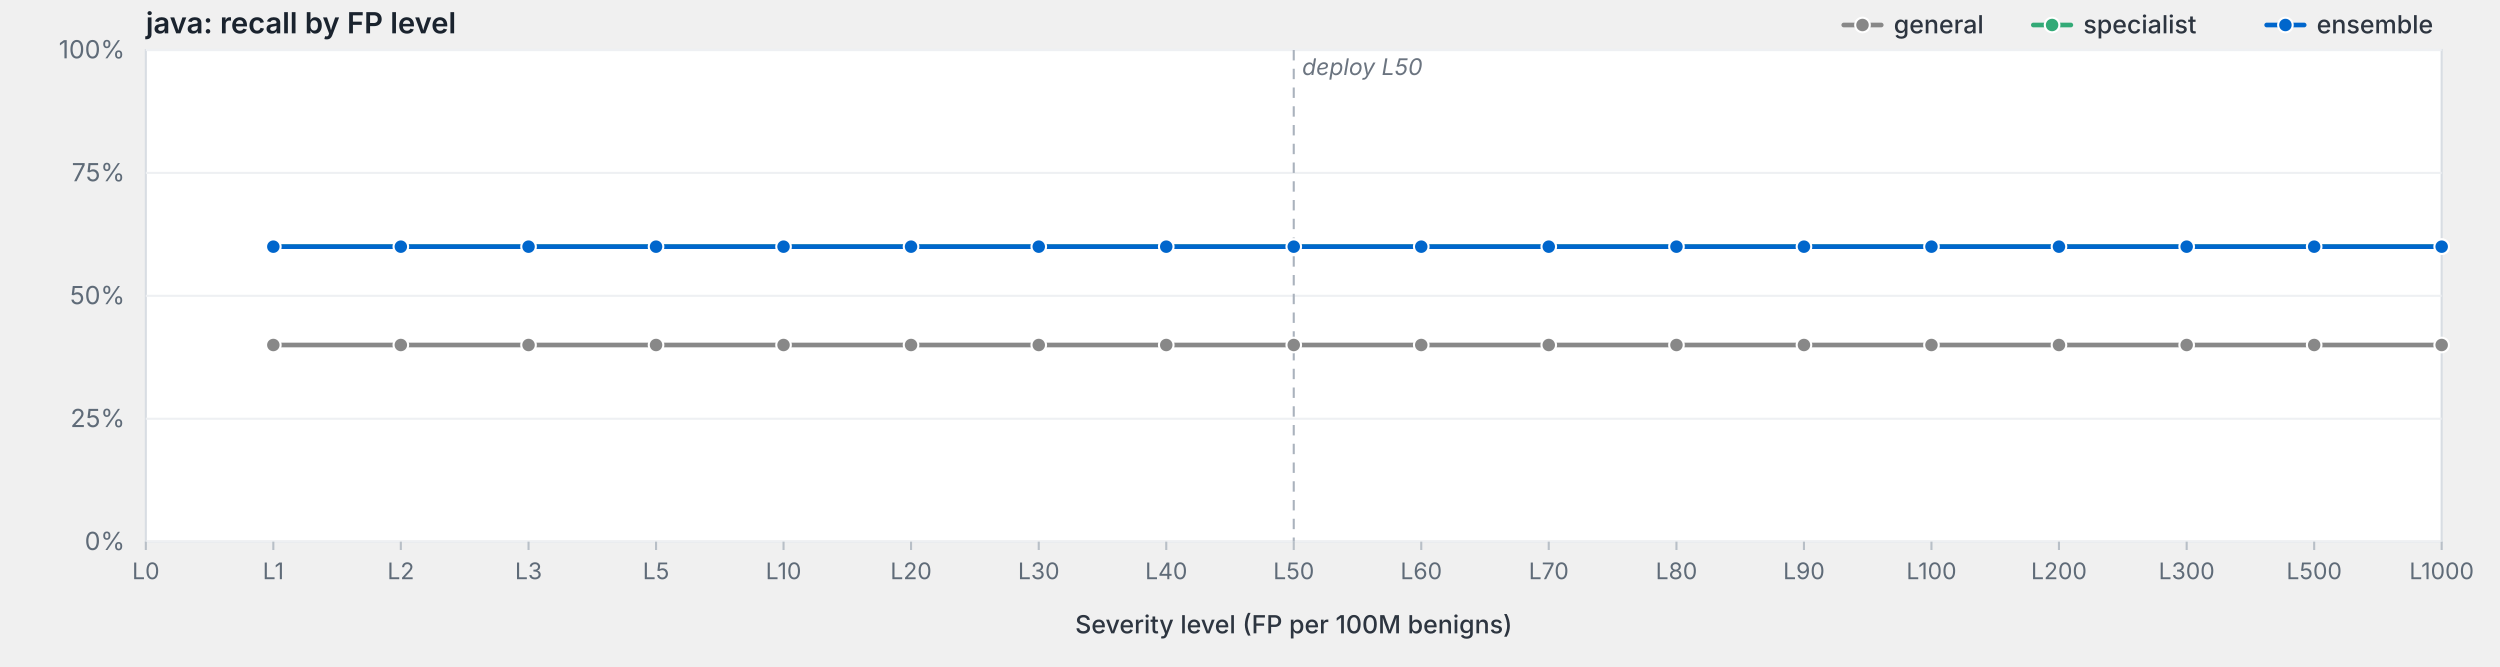
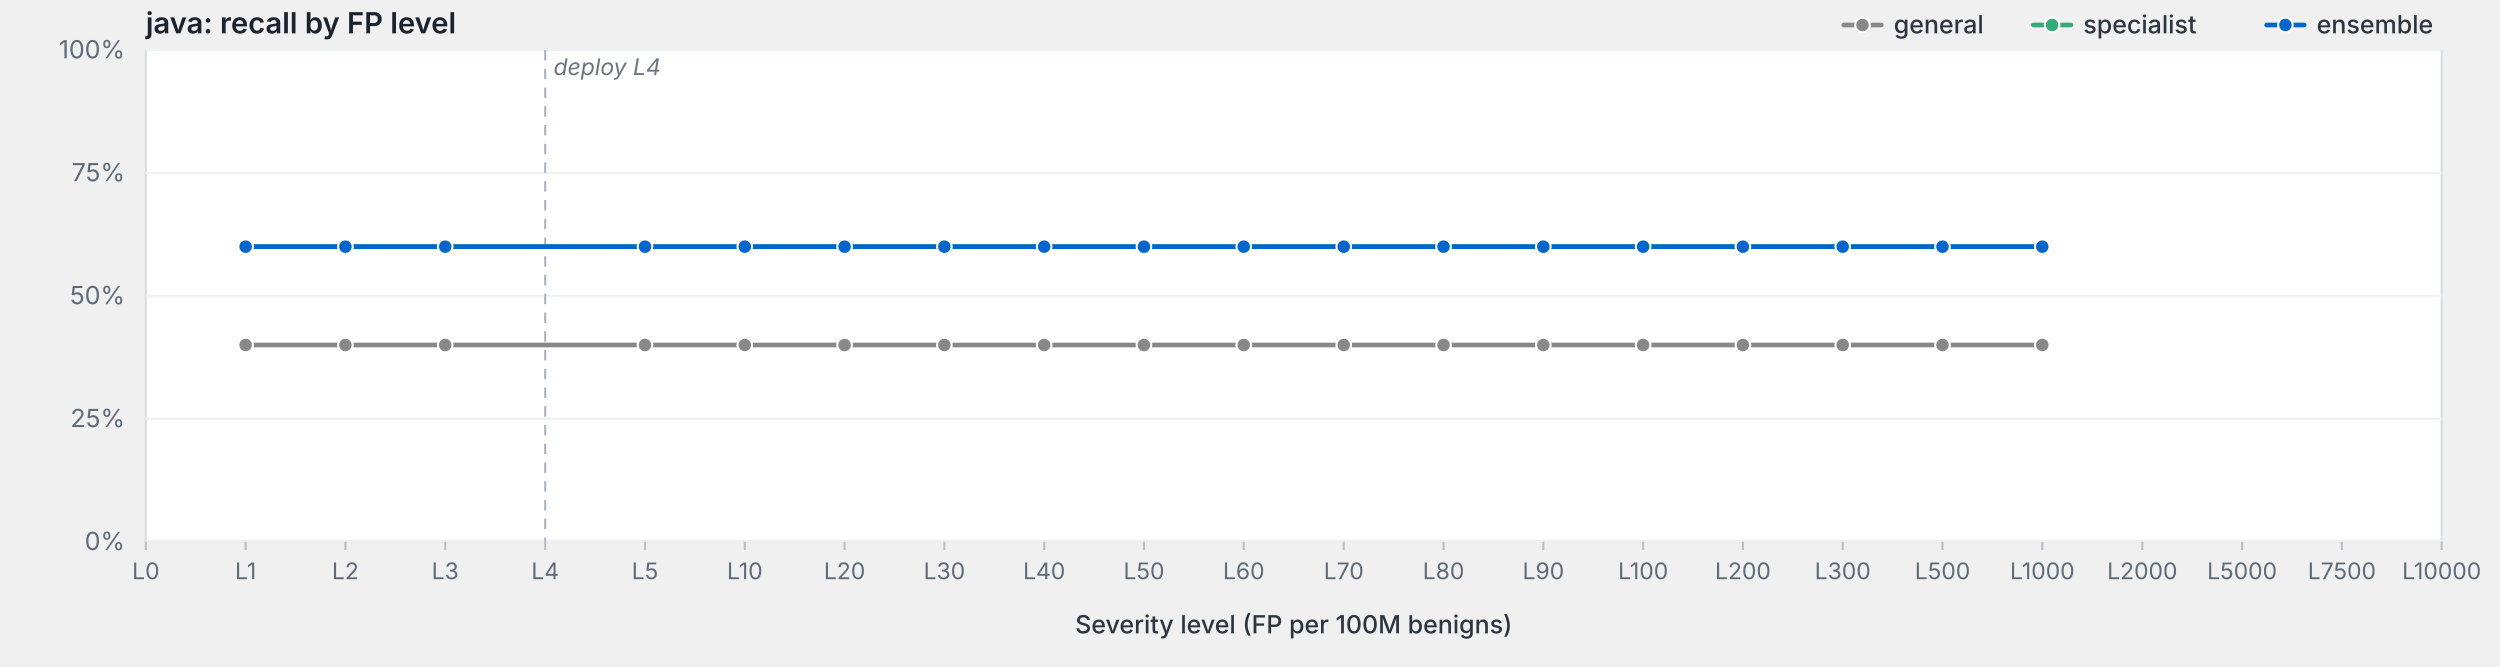
<svg xmlns="http://www.w3.org/2000/svg" viewBox="0 0 1200 320" width="1200" height="320" preserveAspectRatio="xMidYMid meet" role="img" aria-label="java: recall by FP level">
  <style>svg { background: #fdfdfd; }.frame { fill: #fff; stroke: #d8dde3; stroke-width: 1; }.grid { stroke: #eef0f3; stroke-width: 1; }.tick { stroke: #b8bfc7; stroke-width: 1; }.axis-label { fill: #5f6b78; font-family: -apple-system, BlinkMacSystemFont, "Segoe UI", system-ui, sans-serif; font-size: 12px; }.x-label { fill: #5f6b78; font-family: -apple-system, BlinkMacSystemFont, "Segoe UI", system-ui, sans-serif; font-size: 11px; }.axis-title { fill: #2d3540; font-family: -apple-system, BlinkMacSystemFont, "Segoe UI", system-ui, sans-serif; font-size: 12px; font-weight: 500; }.title { fill: #1a232e; font-family: -apple-system, BlinkMacSystemFont, "Segoe UI", system-ui, sans-serif; font-size: 14px; font-weight: 600; }.deploy-marker { stroke: #aab2bd; stroke-width: 1; stroke-dasharray: 5,4; }.deploy-label { fill: #6b7480; font-family: -apple-system, BlinkMacSystemFont, "Segoe UI", system-ui, sans-serif; font-size: 11px; font-style: italic; }.curve { fill: none; stroke-width: 2.25; stroke-linejoin: round; stroke-linecap: round; }.marker { stroke: #fff; stroke-width: 1; }.legend-text { fill: #2d3540; font-family: -apple-system, BlinkMacSystemFont, "Segoe UI", system-ui, sans-serif; font-size: 12px; font-weight: 500; }</style>
  <text class="title" x="70" y="16">java: recall by FP level</text>
  <rect class="frame" x="70" y="24" width="1102" height="236" />
  <line class="grid" x1="70" y1="260.0" x2="1172" y2="260.0" />
  <text class="axis-label" x="60" y="264.0" text-anchor="end">0%</text>
  <line class="grid" x1="70" y1="201.0" x2="1172" y2="201.0" />
  <text class="axis-label" x="60" y="205.0" text-anchor="end">25%</text>
  <line class="grid" x1="70" y1="142.0" x2="1172" y2="142.0" />
  <text class="axis-label" x="60" y="146.0" text-anchor="end">50%</text>
  <line class="grid" x1="70" y1="83.0" x2="1172" y2="83.0" />
  <text class="axis-label" x="60" y="87.0" text-anchor="end">75%</text>
  <line class="grid" x1="70" y1="24.0" x2="1172" y2="24.0" />
  <text class="axis-label" x="60" y="28.0" text-anchor="end">100%</text>
-   <line class="deploy-marker" x1="621.0" y1="24" x2="621.0" y2="260" />
-   <text class="deploy-label" x="625.0" y="36" text-anchor="start">deploy L50</text>
+   <line class="deploy-marker" x1="261.7" y1="24" x2="261.7" y2="260" />
+   <text class="deploy-label" x="265.7" y="36" text-anchor="start">deploy L4</text>
  <line class="tick" x1="70.0" y1="260" x2="70.0" y2="264" />
  <text class="x-label" x="70.0" y="278" text-anchor="middle">L0</text>
-   <line class="tick" x1="131.2" y1="260" x2="131.2" y2="264" />
-   <text class="x-label" x="131.2" y="278" text-anchor="middle">L1</text>
-   <line class="tick" x1="192.4" y1="260" x2="192.4" y2="264" />
-   <text class="x-label" x="192.4" y="278" text-anchor="middle">L2</text>
-   <line class="tick" x1="253.7" y1="260" x2="253.7" y2="264" />
-   <text class="x-label" x="253.7" y="278" text-anchor="middle">L3</text>
-   <line class="tick" x1="314.9" y1="260" x2="314.9" y2="264" />
-   <text class="x-label" x="314.9" y="278" text-anchor="middle">L5</text>
-   <line class="tick" x1="376.1" y1="260" x2="376.1" y2="264" />
-   <text class="x-label" x="376.1" y="278" text-anchor="middle">L10</text>
-   <line class="tick" x1="437.3" y1="260" x2="437.3" y2="264" />
-   <text class="x-label" x="437.3" y="278" text-anchor="middle">L20</text>
-   <line class="tick" x1="498.6" y1="260" x2="498.6" y2="264" />
-   <text class="x-label" x="498.6" y="278" text-anchor="middle">L30</text>
-   <line class="tick" x1="559.8" y1="260" x2="559.8" y2="264" />
-   <text class="x-label" x="559.8" y="278" text-anchor="middle">L40</text>
-   <line class="tick" x1="621.0" y1="260" x2="621.0" y2="264" />
-   <text class="x-label" x="621.0" y="278" text-anchor="middle">L50</text>
-   <line class="tick" x1="682.2" y1="260" x2="682.2" y2="264" />
-   <text class="x-label" x="682.2" y="278" text-anchor="middle">L60</text>
-   <line class="tick" x1="743.4" y1="260" x2="743.4" y2="264" />
-   <text class="x-label" x="743.4" y="278" text-anchor="middle">L70</text>
-   <line class="tick" x1="804.7" y1="260" x2="804.7" y2="264" />
-   <text class="x-label" x="804.7" y="278" text-anchor="middle">L80</text>
-   <line class="tick" x1="865.9" y1="260" x2="865.9" y2="264" />
-   <text class="x-label" x="865.9" y="278" text-anchor="middle">L90</text>
-   <line class="tick" x1="927.1" y1="260" x2="927.1" y2="264" />
-   <text class="x-label" x="927.1" y="278" text-anchor="middle">L100</text>
-   <line class="tick" x1="988.3" y1="260" x2="988.3" y2="264" />
-   <text class="x-label" x="988.3" y="278" text-anchor="middle">L200</text>
-   <line class="tick" x1="1049.6" y1="260" x2="1049.6" y2="264" />
-   <text class="x-label" x="1049.6" y="278" text-anchor="middle">L300</text>
-   <line class="tick" x1="1110.8" y1="260" x2="1110.8" y2="264" />
-   <text class="x-label" x="1110.8" y="278" text-anchor="middle">L500</text>
+   <line class="tick" x1="117.9" y1="260" x2="117.9" y2="264" />
+   <text class="x-label" x="117.9" y="278" text-anchor="middle">L1</text>
+   <line class="tick" x1="165.8" y1="260" x2="165.8" y2="264" />
+   <text class="x-label" x="165.8" y="278" text-anchor="middle">L2</text>
+   <line class="tick" x1="213.7" y1="260" x2="213.7" y2="264" />
+   <text class="x-label" x="213.7" y="278" text-anchor="middle">L3</text>
+   <line class="tick" x1="261.7" y1="260" x2="261.7" y2="264" />
+   <text class="x-label" x="261.7" y="278" text-anchor="middle">L4</text>
+   <line class="tick" x1="309.6" y1="260" x2="309.6" y2="264" />
+   <text class="x-label" x="309.6" y="278" text-anchor="middle">L5</text>
+   <line class="tick" x1="357.5" y1="260" x2="357.5" y2="264" />
+   <text class="x-label" x="357.5" y="278" text-anchor="middle">L10</text>
+   <line class="tick" x1="405.4" y1="260" x2="405.4" y2="264" />
+   <text class="x-label" x="405.4" y="278" text-anchor="middle">L20</text>
+   <line class="tick" x1="453.3" y1="260" x2="453.3" y2="264" />
+   <text class="x-label" x="453.3" y="278" text-anchor="middle">L30</text>
+   <line class="tick" x1="501.2" y1="260" x2="501.2" y2="264" />
+   <text class="x-label" x="501.2" y="278" text-anchor="middle">L40</text>
+   <line class="tick" x1="549.1" y1="260" x2="549.1" y2="264" />
+   <text class="x-label" x="549.1" y="278" text-anchor="middle">L50</text>
+   <line class="tick" x1="597.0" y1="260" x2="597.0" y2="264" />
+   <text class="x-label" x="597.0" y="278" text-anchor="middle">L60</text>
+   <line class="tick" x1="645.0" y1="260" x2="645.0" y2="264" />
+   <text class="x-label" x="645.0" y="278" text-anchor="middle">L70</text>
+   <line class="tick" x1="692.9" y1="260" x2="692.9" y2="264" />
+   <text class="x-label" x="692.9" y="278" text-anchor="middle">L80</text>
+   <line class="tick" x1="740.8" y1="260" x2="740.8" y2="264" />
+   <text class="x-label" x="740.8" y="278" text-anchor="middle">L90</text>
+   <line class="tick" x1="788.7" y1="260" x2="788.7" y2="264" />
+   <text class="x-label" x="788.7" y="278" text-anchor="middle">L100</text>
+   <line class="tick" x1="836.6" y1="260" x2="836.6" y2="264" />
+   <text class="x-label" x="836.6" y="278" text-anchor="middle">L200</text>
+   <line class="tick" x1="884.5" y1="260" x2="884.5" y2="264" />
+   <text class="x-label" x="884.5" y="278" text-anchor="middle">L300</text>
+   <line class="tick" x1="932.4" y1="260" x2="932.4" y2="264" />
+   <text class="x-label" x="932.4" y="278" text-anchor="middle">L500</text>
+   <line class="tick" x1="980.3" y1="260" x2="980.3" y2="264" />
+   <text class="x-label" x="980.3" y="278" text-anchor="middle">L1000</text>
+   <line class="tick" x1="1028.3" y1="260" x2="1028.3" y2="264" />
+   <text class="x-label" x="1028.3" y="278" text-anchor="middle">L2000</text>
+   <line class="tick" x1="1076.2" y1="260" x2="1076.2" y2="264" />
+   <text class="x-label" x="1076.2" y="278" text-anchor="middle">L5000</text>
+   <line class="tick" x1="1124.1" y1="260" x2="1124.1" y2="264" />
+   <text class="x-label" x="1124.1" y="278" text-anchor="middle">L7500</text>
  <line class="tick" x1="1172.0" y1="260" x2="1172.0" y2="264" />
-   <text class="x-label" x="1172.0" y="278" text-anchor="middle">L1000</text>
+   <text class="x-label" x="1172.0" y="278" text-anchor="middle">L10000</text>
  <text class="axis-title" x="621.0" y="304" text-anchor="middle">Severity level (FP per 100M benigns)</text>
-   <path class="curve" d="M131.2,165.6 L192.4,165.6 L253.7,165.6 L314.9,165.6 L376.1,165.6 L437.3,165.6 L498.6,165.6 L559.8,165.6 L621.0,165.6 L682.2,165.6 L743.4,165.6 L804.7,165.6 L865.9,165.6 L927.1,165.6 L988.3,165.6 L1049.6,165.6 L1110.8,165.6 L1172.0,165.6" stroke="#888" />
-   <circle class="marker" cx="131.2" cy="165.6" r="3.5" fill="#888" />
-   <circle class="marker" cx="192.4" cy="165.6" r="3.5" fill="#888" />
-   <circle class="marker" cx="253.7" cy="165.6" r="3.5" fill="#888" />
-   <circle class="marker" cx="314.9" cy="165.6" r="3.5" fill="#888" />
-   <circle class="marker" cx="376.1" cy="165.6" r="3.5" fill="#888" />
-   <circle class="marker" cx="437.3" cy="165.6" r="3.5" fill="#888" />
-   <circle class="marker" cx="498.6" cy="165.6" r="3.5" fill="#888" />
-   <circle class="marker" cx="559.8" cy="165.6" r="3.5" fill="#888" />
-   <circle class="marker" cx="621.0" cy="165.6" r="3.5" fill="#888" />
-   <circle class="marker" cx="682.2" cy="165.6" r="3.5" fill="#888" />
-   <circle class="marker" cx="743.4" cy="165.6" r="3.5" fill="#888" />
-   <circle class="marker" cx="804.7" cy="165.6" r="3.5" fill="#888" />
-   <circle class="marker" cx="865.9" cy="165.6" r="3.5" fill="#888" />
-   <circle class="marker" cx="927.1" cy="165.6" r="3.5" fill="#888" />
-   <circle class="marker" cx="988.3" cy="165.6" r="3.5" fill="#888" />
-   <circle class="marker" cx="1049.6" cy="165.6" r="3.5" fill="#888" />
-   <circle class="marker" cx="1110.8" cy="165.6" r="3.5" fill="#888" />
-   <circle class="marker" cx="1172.0" cy="165.6" r="3.5" fill="#888" />
-   <path class="curve" d="M131.2,118.4 L192.4,118.4 L253.7,118.4 L314.9,118.4 L376.1,118.4 L437.3,118.4 L498.6,118.4 L559.8,118.4 L621.0,118.4 L682.2,118.4 L743.4,118.4 L804.7,118.4 L865.9,118.4 L927.1,118.4 L988.3,118.4 L1049.6,118.4 L1110.8,118.4 L1172.0,118.4" stroke="#3a7" />
-   <circle class="marker" cx="131.2" cy="118.4" r="3.5" fill="#3a7" />
-   <circle class="marker" cx="192.4" cy="118.4" r="3.5" fill="#3a7" />
-   <circle class="marker" cx="253.7" cy="118.4" r="3.5" fill="#3a7" />
-   <circle class="marker" cx="314.9" cy="118.4" r="3.5" fill="#3a7" />
-   <circle class="marker" cx="376.1" cy="118.4" r="3.5" fill="#3a7" />
-   <circle class="marker" cx="437.3" cy="118.4" r="3.5" fill="#3a7" />
-   <circle class="marker" cx="498.6" cy="118.4" r="3.5" fill="#3a7" />
-   <circle class="marker" cx="559.8" cy="118.4" r="3.5" fill="#3a7" />
-   <circle class="marker" cx="621.0" cy="118.4" r="3.5" fill="#3a7" />
-   <circle class="marker" cx="682.2" cy="118.4" r="3.5" fill="#3a7" />
-   <circle class="marker" cx="743.4" cy="118.4" r="3.5" fill="#3a7" />
-   <circle class="marker" cx="804.7" cy="118.4" r="3.5" fill="#3a7" />
-   <circle class="marker" cx="865.9" cy="118.4" r="3.5" fill="#3a7" />
-   <circle class="marker" cx="927.1" cy="118.4" r="3.5" fill="#3a7" />
-   <circle class="marker" cx="988.3" cy="118.4" r="3.5" fill="#3a7" />
-   <circle class="marker" cx="1049.6" cy="118.4" r="3.5" fill="#3a7" />
-   <circle class="marker" cx="1110.8" cy="118.4" r="3.5" fill="#3a7" />
-   <circle class="marker" cx="1172.0" cy="118.4" r="3.5" fill="#3a7" />
-   <path class="curve" d="M131.2,118.4 L192.4,118.4 L253.7,118.4 L314.9,118.4 L376.1,118.4 L437.3,118.4 L498.6,118.4 L559.8,118.4 L621.0,118.4 L682.2,118.4 L743.4,118.4 L804.7,118.4 L865.9,118.4 L927.1,118.4 L988.3,118.4 L1049.6,118.4 L1110.8,118.4 L1172.0,118.4" stroke="#06c" />
-   <circle class="marker" cx="131.2" cy="118.4" r="3.5" fill="#06c" />
-   <circle class="marker" cx="192.4" cy="118.4" r="3.5" fill="#06c" />
-   <circle class="marker" cx="253.7" cy="118.4" r="3.5" fill="#06c" />
-   <circle class="marker" cx="314.9" cy="118.4" r="3.5" fill="#06c" />
-   <circle class="marker" cx="376.1" cy="118.4" r="3.5" fill="#06c" />
-   <circle class="marker" cx="437.3" cy="118.4" r="3.5" fill="#06c" />
-   <circle class="marker" cx="498.6" cy="118.4" r="3.5" fill="#06c" />
-   <circle class="marker" cx="559.8" cy="118.4" r="3.5" fill="#06c" />
-   <circle class="marker" cx="621.0" cy="118.4" r="3.5" fill="#06c" />
-   <circle class="marker" cx="682.2" cy="118.4" r="3.5" fill="#06c" />
-   <circle class="marker" cx="743.4" cy="118.4" r="3.5" fill="#06c" />
-   <circle class="marker" cx="804.7" cy="118.4" r="3.5" fill="#06c" />
-   <circle class="marker" cx="865.9" cy="118.4" r="3.5" fill="#06c" />
-   <circle class="marker" cx="927.1" cy="118.4" r="3.5" fill="#06c" />
-   <circle class="marker" cx="988.3" cy="118.4" r="3.5" fill="#06c" />
-   <circle class="marker" cx="1049.6" cy="118.4" r="3.5" fill="#06c" />
-   <circle class="marker" cx="1110.8" cy="118.4" r="3.5" fill="#06c" />
-   <circle class="marker" cx="1172.0" cy="118.4" r="3.5" fill="#06c" />
+   <path class="curve" d="M117.9,165.6 L165.8,165.6 L213.7,165.6 L309.6,165.6 L357.5,165.6 L405.4,165.6 L453.3,165.6 L501.2,165.6 L549.1,165.6 L597.0,165.6 L645.0,165.6 L692.9,165.6 L740.8,165.6 L788.7,165.6 L836.6,165.6 L884.5,165.6 L932.4,165.6 L980.3,165.6" stroke="#888" />
+   <circle class="marker" cx="117.9" cy="165.6" r="3.5" fill="#888" />
+   <circle class="marker" cx="165.8" cy="165.6" r="3.5" fill="#888" />
+   <circle class="marker" cx="213.7" cy="165.6" r="3.5" fill="#888" />
+   <circle class="marker" cx="309.6" cy="165.6" r="3.5" fill="#888" />
+   <circle class="marker" cx="357.5" cy="165.6" r="3.5" fill="#888" />
+   <circle class="marker" cx="405.4" cy="165.6" r="3.5" fill="#888" />
+   <circle class="marker" cx="453.3" cy="165.6" r="3.5" fill="#888" />
+   <circle class="marker" cx="501.2" cy="165.6" r="3.5" fill="#888" />
+   <circle class="marker" cx="549.1" cy="165.6" r="3.5" fill="#888" />
+   <circle class="marker" cx="597.0" cy="165.6" r="3.5" fill="#888" />
+   <circle class="marker" cx="645.0" cy="165.6" r="3.5" fill="#888" />
+   <circle class="marker" cx="692.9" cy="165.6" r="3.5" fill="#888" />
+   <circle class="marker" cx="740.8" cy="165.6" r="3.5" fill="#888" />
+   <circle class="marker" cx="788.7" cy="165.6" r="3.5" fill="#888" />
+   <circle class="marker" cx="836.6" cy="165.6" r="3.5" fill="#888" />
+   <circle class="marker" cx="884.5" cy="165.6" r="3.5" fill="#888" />
+   <circle class="marker" cx="932.4" cy="165.6" r="3.5" fill="#888" />
+   <circle class="marker" cx="980.3" cy="165.6" r="3.5" fill="#888" />
+   <path class="curve" d="M117.9,118.4 L165.8,118.4 L213.7,118.4 L309.6,118.4 L357.5,118.4 L405.4,118.4 L453.3,118.4 L501.2,118.4 L549.1,118.4 L597.0,118.4 L645.0,118.4 L692.9,118.4 L740.8,118.4 L788.7,118.4 L836.6,118.4 L884.5,118.4 L932.4,118.4 L980.3,118.4" stroke="#3a7" />
+   <circle class="marker" cx="117.9" cy="118.4" r="3.5" fill="#3a7" />
+   <circle class="marker" cx="165.8" cy="118.4" r="3.5" fill="#3a7" />
+   <circle class="marker" cx="213.7" cy="118.4" r="3.5" fill="#3a7" />
+   <circle class="marker" cx="309.6" cy="118.4" r="3.5" fill="#3a7" />
+   <circle class="marker" cx="357.5" cy="118.4" r="3.5" fill="#3a7" />
+   <circle class="marker" cx="405.4" cy="118.4" r="3.5" fill="#3a7" />
+   <circle class="marker" cx="453.3" cy="118.4" r="3.5" fill="#3a7" />
+   <circle class="marker" cx="501.2" cy="118.4" r="3.5" fill="#3a7" />
+   <circle class="marker" cx="549.1" cy="118.4" r="3.5" fill="#3a7" />
+   <circle class="marker" cx="597.0" cy="118.4" r="3.5" fill="#3a7" />
+   <circle class="marker" cx="645.0" cy="118.4" r="3.5" fill="#3a7" />
+   <circle class="marker" cx="692.9" cy="118.4" r="3.5" fill="#3a7" />
+   <circle class="marker" cx="740.8" cy="118.4" r="3.5" fill="#3a7" />
+   <circle class="marker" cx="788.7" cy="118.4" r="3.5" fill="#3a7" />
+   <circle class="marker" cx="836.6" cy="118.4" r="3.5" fill="#3a7" />
+   <circle class="marker" cx="884.5" cy="118.4" r="3.5" fill="#3a7" />
+   <circle class="marker" cx="932.4" cy="118.4" r="3.5" fill="#3a7" />
+   <circle class="marker" cx="980.3" cy="118.4" r="3.5" fill="#3a7" />
+   <path class="curve" d="M117.9,118.4 L165.8,118.4 L213.7,118.4 L309.6,118.4 L357.5,118.4 L405.4,118.4 L453.3,118.4 L501.2,118.4 L549.1,118.4 L597.0,118.4 L645.0,118.4 L692.9,118.4 L740.8,118.4 L788.7,118.4 L836.6,118.4 L884.5,118.4 L932.4,118.4 L980.3,118.4" stroke="#06c" />
+   <circle class="marker" cx="117.9" cy="118.4" r="3.5" fill="#06c" />
+   <circle class="marker" cx="165.8" cy="118.4" r="3.5" fill="#06c" />
+   <circle class="marker" cx="213.7" cy="118.4" r="3.5" fill="#06c" />
+   <circle class="marker" cx="309.6" cy="118.4" r="3.5" fill="#06c" />
+   <circle class="marker" cx="357.5" cy="118.4" r="3.5" fill="#06c" />
+   <circle class="marker" cx="405.4" cy="118.4" r="3.5" fill="#06c" />
+   <circle class="marker" cx="453.3" cy="118.4" r="3.5" fill="#06c" />
+   <circle class="marker" cx="501.2" cy="118.4" r="3.5" fill="#06c" />
+   <circle class="marker" cx="549.1" cy="118.4" r="3.5" fill="#06c" />
+   <circle class="marker" cx="597.0" cy="118.4" r="3.5" fill="#06c" />
+   <circle class="marker" cx="645.0" cy="118.4" r="3.5" fill="#06c" />
+   <circle class="marker" cx="692.9" cy="118.4" r="3.5" fill="#06c" />
+   <circle class="marker" cx="740.8" cy="118.4" r="3.5" fill="#06c" />
+   <circle class="marker" cx="788.7" cy="118.4" r="3.5" fill="#06c" />
+   <circle class="marker" cx="836.6" cy="118.4" r="3.5" fill="#06c" />
+   <circle class="marker" cx="884.5" cy="118.4" r="3.5" fill="#06c" />
+   <circle class="marker" cx="932.4" cy="118.4" r="3.5" fill="#06c" />
+   <circle class="marker" cx="980.3" cy="118.4" r="3.5" fill="#06c" />
  <line x1="1088.0" y1="12.0" x2="1106.0" y2="12.0" stroke="#06c" stroke-width="2.25" stroke-linecap="round" />
  <circle cx="1097.0" cy="12.0" r="3.5" fill="#06c" stroke="#fff" stroke-width="1" />
  <text class="legend-text" x="1112.0" y="16.0">ensemble</text>
  <line x1="976.0" y1="12.0" x2="994.0" y2="12.0" stroke="#3a7" stroke-width="2.25" stroke-linecap="round" />
  <circle cx="985.0" cy="12.0" r="3.5" fill="#3a7" stroke="#fff" stroke-width="1" />
  <text class="legend-text" x="1000.0" y="16.0">specialist</text>
  <line x1="885.0" y1="12.0" x2="903.0" y2="12.0" stroke="#888" stroke-width="2.25" stroke-linecap="round" />
  <circle cx="894.0" cy="12.0" r="3.5" fill="#888" stroke="#fff" stroke-width="1" />
  <text class="legend-text" x="909.0" y="16.0">general</text>
</svg>
